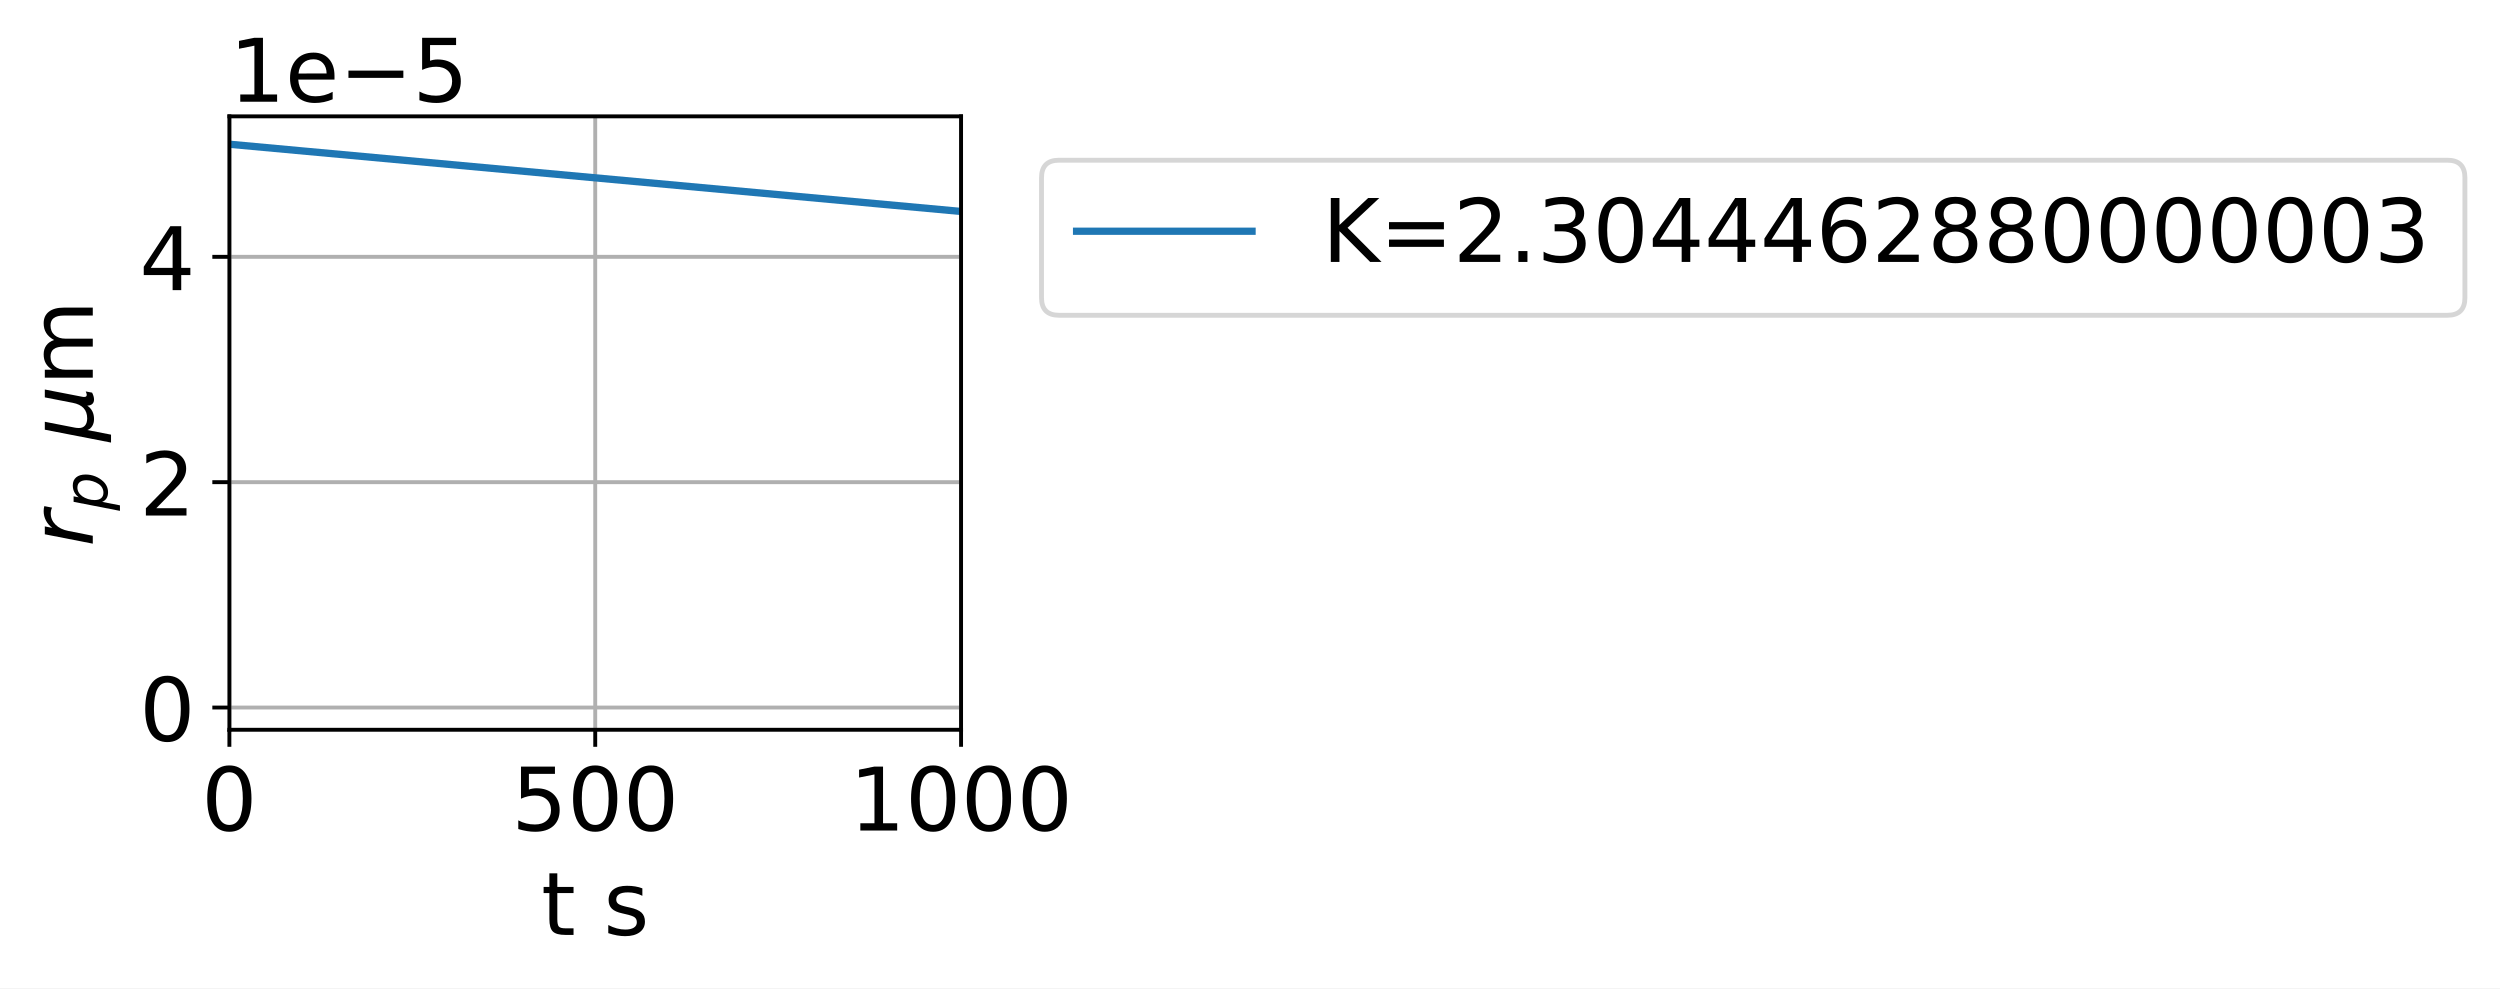
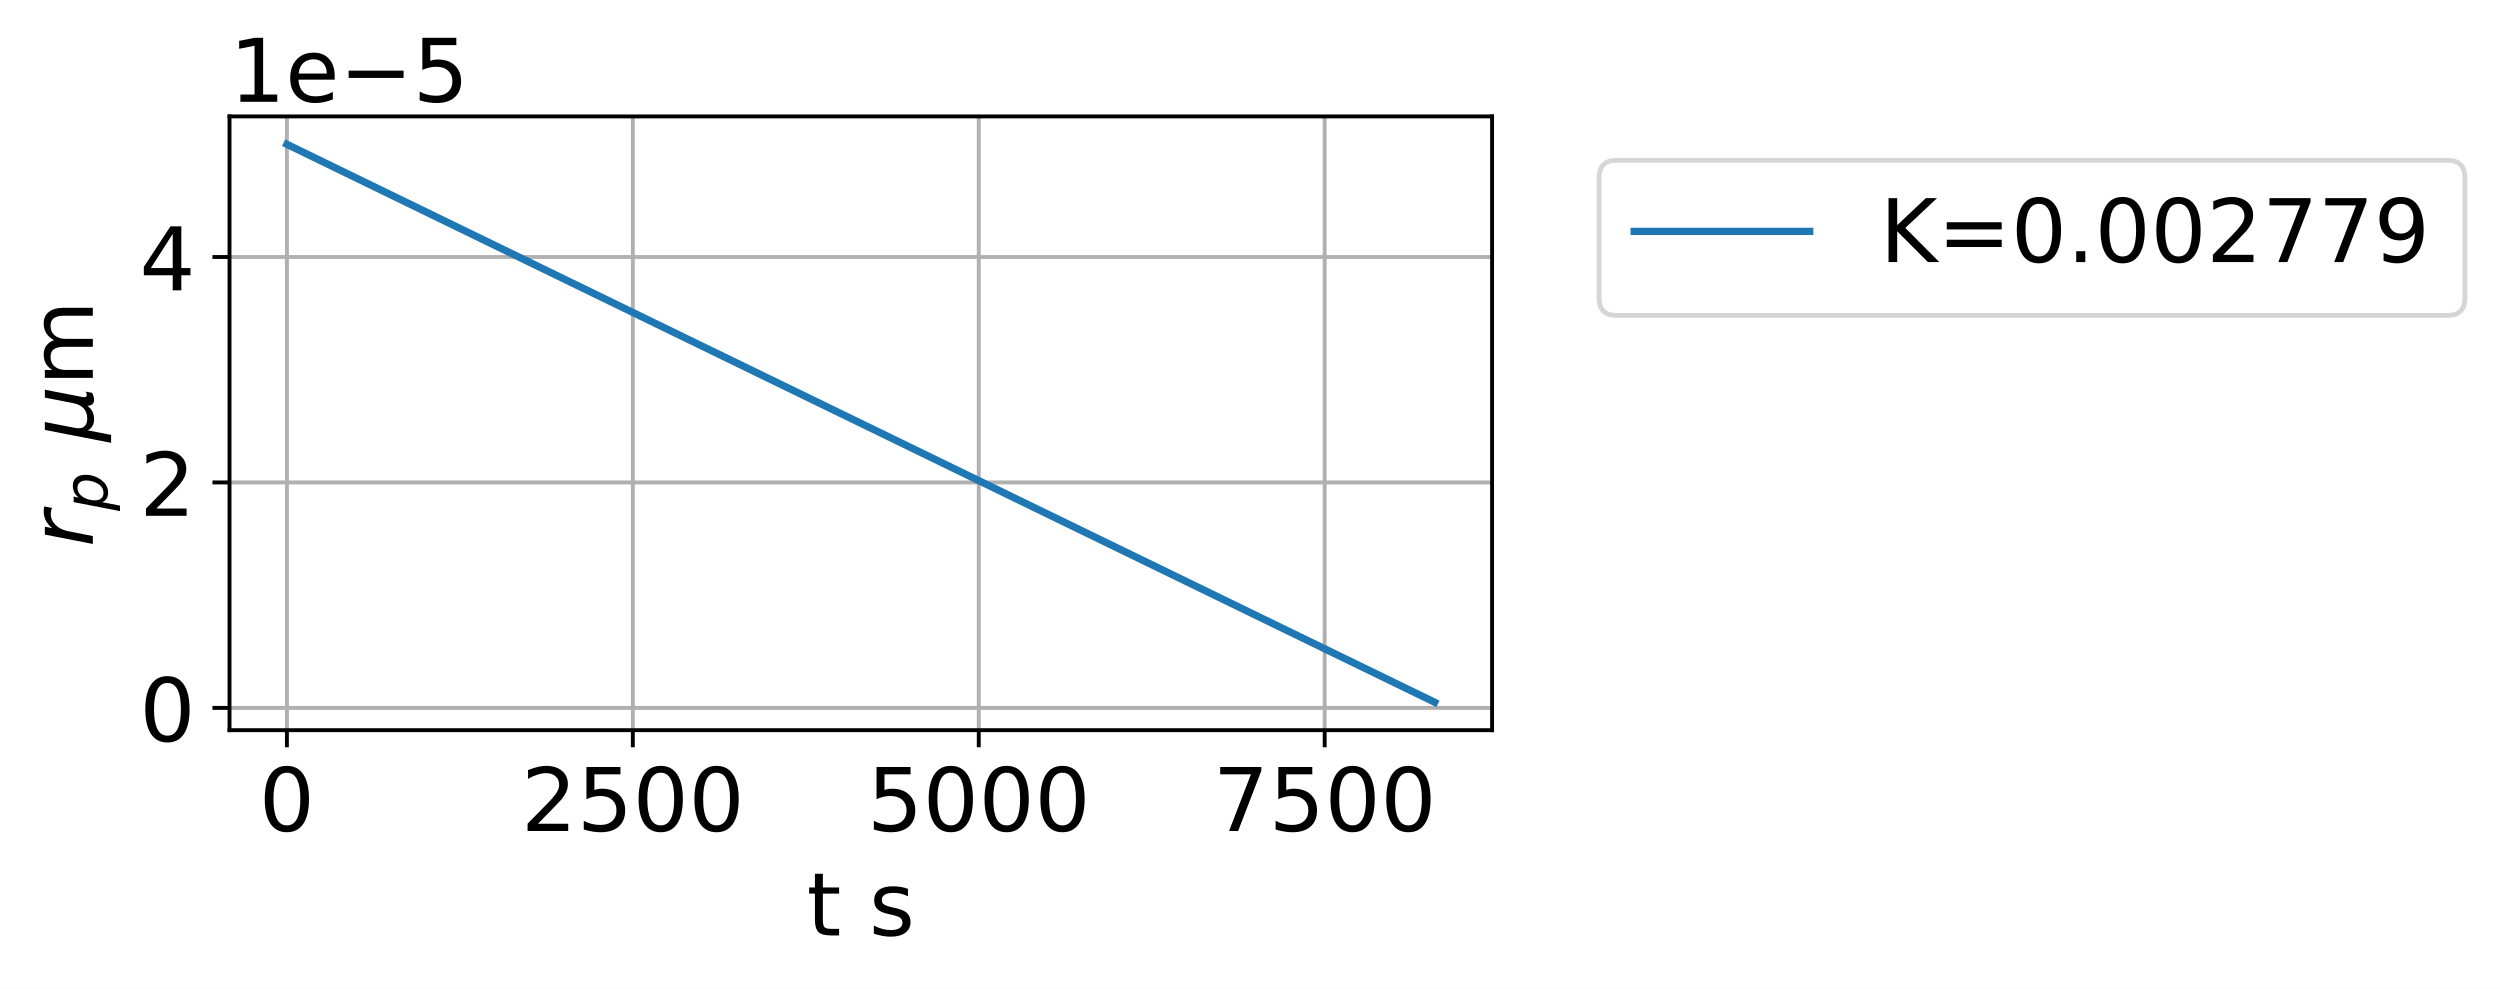
- <svg xmlns="http://www.w3.org/2000/svg" xmlns:xlink="http://www.w3.org/1999/xlink" width="513.032pt" height="202.8pt" viewBox="0 0 513.032 202.8" version="1.1">
+ <svg xmlns="http://www.w3.org/2000/svg" xmlns:xlink="http://www.w3.org/1999/xlink" width="512.746pt" height="202.8pt" viewBox="0 0 512.746 202.8" version="1.1">
  <defs>
    <style type="text/css">*{stroke-linejoin: round; stroke-linecap: butt}</style>
  </defs>
  <g id="figure_1">
    <g id="patch_1">
-       <path d="M 0 202.8  L 513.032 202.8  L 513.032 0  L 0 0  z " style="fill: #ffffff" />
+       <path d="M 0 202.8  L 512.746 202.8  L 512.746 0  L 0 0  z " style="fill: #ffffff" />
    </g>
    <g id="axes_1">
      <g id="patch_2">
-         <path d="M 47.073 149.758  L 197.224 149.758  L 197.224 23.877  L 47.073 23.877  z " style="fill: #ffffff" />
+         <path d="M 47.073 149.758  L 306.023 149.758  L 306.023 23.877  L 47.073 23.877  z " style="fill: #ffffff" />
      </g>
      <g id="matplotlib.axis_1">
        <g id="xtick_1">
          <g id="line2d_1">
-             <path d="M 47.073 149.758  L 47.073 23.877  " clip-path="url(#p569c25a17f)" style="fill: none; stroke: #b0b0b0; stroke-width: 0.8; stroke-linecap: square" />
+             <path d="M 58.844 149.758  L 58.844 23.877  " clip-path="url(#pa98a085e98)" style="fill: none; stroke: #b0b0b0; stroke-width: 0.8; stroke-linecap: square" />
          </g>
          <g id="line2d_2">
            <defs>
-               <path id="m653d9e9737" d="M 0 0  L 0 3.5  " style="stroke: #000000; stroke-width: 0.8" />
-             </defs>
-             <g>
-               <use xlink:href="#m653d9e9737" x="47.073" y="149.758" style="stroke: #000000; stroke-width: 0.8" />
+               <path id="m2a4d101402" d="M 0 0  L 0 3.5  " style="stroke: #000000; stroke-width: 0.8" />
+             </defs>
+             <g>
+               <use xlink:href="#m2a4d101402" x="58.844" y="149.758" style="stroke: #000000; stroke-width: 0.8" />
            </g>
          </g>
          <g id="text_1">
-             <g transform="translate(41.34687 170.4355) scale(0.18 -0.18)">
+             <g transform="translate(53.11732 170.4355) scale(0.18 -0.18)">
              <defs>
                <path id="DejaVuSans-30" d="M 2034 4250  Q 1547 4250 1301 3770  Q 1056 3291 1056 2328  Q 1056 1369 1301 889  Q 1547 409 2034 409  Q 2525 409 2770 889  Q 3016 1369 3016 2328  Q 3016 3291 2770 3770  Q 2525 4250 2034 4250  z M 2034 4750  Q 2819 4750 3233 4129  Q 3647 3509 3647 2328  Q 3647 1150 3233 529  Q 2819 -91 2034 -91  Q 1250 -91 836 529  Q 422 1150 422 2328  Q 422 3509 836 4129  Q 1250 4750 2034 4750  z " transform="scale(0.015625)" />
              </defs>
              <use xlink:href="#DejaVuSans-30" />
            </g>
          </g>
        </g>
        <g id="xtick_2">
          <g id="line2d_3">
-             <path d="M 122.149 149.758  L 122.149 23.877  " clip-path="url(#p569c25a17f)" style="fill: none; stroke: #b0b0b0; stroke-width: 0.8; stroke-linecap: square" />
+             <path d="M 129.793 149.758  L 129.793 23.877  " clip-path="url(#pa98a085e98)" style="fill: none; stroke: #b0b0b0; stroke-width: 0.8; stroke-linecap: square" />
          </g>
          <g id="line2d_4">
            <g>
-               <use xlink:href="#m653d9e9737" x="122.149" y="149.758" style="stroke: #000000; stroke-width: 0.8" />
+               <use xlink:href="#m2a4d101402" x="129.793" y="149.758" style="stroke: #000000; stroke-width: 0.8" />
            </g>
          </g>
          <g id="text_2">
-             <g transform="translate(104.9699 170.4355) scale(0.18 -0.18)">
-               <defs>
+             <g transform="translate(106.8876 170.4355) scale(0.18 -0.18)">
+               <defs>
+                 <path id="DejaVuSans-32" d="M 1228 531  L 3431 531  L 3431 0  L 469 0  L 469 531  Q 828 903 1448 1529  Q 2069 2156 2228 2338  Q 2531 2678 2651 2914  Q 2772 3150 2772 3378  Q 2772 3750 2511 3984  Q 2250 4219 1831 4219  Q 1534 4219 1204 4116  Q 875 4013 500 3803  L 500 4441  Q 881 4594 1212 4672  Q 1544 4750 1819 4750  Q 2544 4750 2975 4387  Q 3406 4025 3406 3419  Q 3406 3131 3298 2873  Q 3191 2616 2906 2266  Q 2828 2175 2409 1742  Q 1991 1309 1228 531  z " transform="scale(0.015625)" />
                <path id="DejaVuSans-35" d="M 691 4666  L 3169 4666  L 3169 4134  L 1269 4134  L 1269 2991  Q 1406 3038 1543 3061  Q 1681 3084 1819 3084  Q 2600 3084 3056 2656  Q 3513 2228 3513 1497  Q 3513 744 3044 326  Q 2575 -91 1722 -91  Q 1428 -91 1123 -41  Q 819 9 494 109  L 494 744  Q 775 591 1075 516  Q 1375 441 1709 441  Q 2250 441 2565 725  Q 2881 1009 2881 1497  Q 2881 1984 2565 2268  Q 2250 2553 1709 2553  Q 1456 2553 1204 2497  Q 953 2441 691 2322  L 691 4666  z " transform="scale(0.015625)" />
              </defs>
+               <use xlink:href="#DejaVuSans-32" />
+               <use xlink:href="#DejaVuSans-35" x="63.623" />
+               <use xlink:href="#DejaVuSans-30" x="127.246" />
+               <use xlink:href="#DejaVuSans-30" x="190.869" />
+             </g>
+           </g>
+         </g>
+         <g id="xtick_3">
+           <g id="line2d_5">
+             <path d="M 200.742 149.758  L 200.742 23.877  " clip-path="url(#pa98a085e98)" style="fill: none; stroke: #b0b0b0; stroke-width: 0.8; stroke-linecap: square" />
+           </g>
+           <g id="line2d_6">
+             <g>
+               <use xlink:href="#m2a4d101402" x="200.742" y="149.758" style="stroke: #000000; stroke-width: 0.8" />
+             </g>
+           </g>
+           <g id="text_3">
+             <g transform="translate(177.8366 170.4355) scale(0.18 -0.18)">
              <use xlink:href="#DejaVuSans-35" />
              <use xlink:href="#DejaVuSans-30" x="63.623" />
              <use xlink:href="#DejaVuSans-30" x="127.246" />
-             </g>
-           </g>
-         </g>
-         <g id="xtick_3">
-           <g id="line2d_5">
-             <path d="M 197.224 149.758  L 197.224 23.877  " clip-path="url(#p569c25a17f)" style="fill: none; stroke: #b0b0b0; stroke-width: 0.8; stroke-linecap: square" />
-           </g>
-           <g id="line2d_6">
-             <g>
-               <use xlink:href="#m653d9e9737" x="197.224" y="149.758" style="stroke: #000000; stroke-width: 0.8" />
-             </g>
-           </g>
-           <g id="text_3">
-             <g transform="translate(174.3191 170.4355) scale(0.18 -0.18)">
-               <defs>
-                 <path id="DejaVuSans-31" d="M 794 531  L 1825 531  L 1825 4091  L 703 3866  L 703 4441  L 1819 4666  L 2450 4666  L 2450 531  L 3481 531  L 3481 0  L 794 0  L 794 531  z " transform="scale(0.015625)" />
-               </defs>
-               <use xlink:href="#DejaVuSans-31" />
-               <use xlink:href="#DejaVuSans-30" x="63.623" />
+               <use xlink:href="#DejaVuSans-30" x="190.869" />
+             </g>
+           </g>
+         </g>
+         <g id="xtick_4">
+           <g id="line2d_7">
+             <path d="M 271.691 149.758  L 271.691 23.877  " clip-path="url(#pa98a085e98)" style="fill: none; stroke: #b0b0b0; stroke-width: 0.8; stroke-linecap: square" />
+           </g>
+           <g id="line2d_8">
+             <g>
+               <use xlink:href="#m2a4d101402" x="271.691" y="149.758" style="stroke: #000000; stroke-width: 0.8" />
+             </g>
+           </g>
+           <g id="text_4">
+             <g transform="translate(248.7856 170.4355) scale(0.18 -0.18)">
+               <defs>
+                 <path id="DejaVuSans-37" d="M 525 4666  L 3525 4666  L 3525 4397  L 1831 0  L 1172 0  L 2766 4134  L 525 4134  L 525 4666  z " transform="scale(0.015625)" />
+               </defs>
+               <use xlink:href="#DejaVuSans-37" />
+               <use xlink:href="#DejaVuSans-35" x="63.623" />
              <use xlink:href="#DejaVuSans-30" x="127.246" />
              <use xlink:href="#DejaVuSans-30" x="190.869" />
            </g>
          </g>
        </g>
-         <g id="text_4">
-           <g transform="translate(111.0716 191.8561) scale(0.18 -0.18)">
+         <g id="text_5">
+           <g transform="translate(165.471 191.8561) scale(0.18 -0.18)">
            <defs>
              <path id="DejaVuSans-74" d="M 1172 4494  L 1172 3500  L 2356 3500  L 2356 3053  L 1172 3053  L 1172 1153  Q 1172 725 1289 603  Q 1406 481 1766 481  L 2356 481  L 2356 0  L 1766 0  Q 1100 0 847 248  Q 594 497 594 1153  L 594 3053  L 172 3053  L 172 3500  L 594 3500  L 594 4494  L 1172 4494  z " transform="scale(0.015625)" />
              <path id="DejaVuSans-20" transform="scale(0.015625)" />
              <path id="DejaVuSans-73" d="M 2834 3397  L 2834 2853  Q 2591 2978 2328 3040  Q 2066 3103 1784 3103  Q 1356 3103 1142 2972  Q 928 2841 928 2578  Q 928 2378 1081 2264  Q 1234 2150 1697 2047  L 1894 2003  Q 2506 1872 2764 1633  Q 3022 1394 3022 966  Q 3022 478 2636 193  Q 2250 -91 1575 -91  Q 1294 -91 989 -36  Q 684 19 347 128  L 347 722  Q 666 556 975 473  Q 1284 391 1588 391  Q 1994 391 2212 530  Q 2431 669 2431 922  Q 2431 1156 2273 1281  Q 2116 1406 1581 1522  L 1381 1569  Q 847 1681 609 1914  Q 372 2147 372 2553  Q 372 3047 722 3315  Q 1072 3584 1716 3584  Q 2034 3584 2315 3537  Q 2597 3491 2834 3397  z " transform="scale(0.015625)" />
            </defs>
            <use xlink:href="#DejaVuSans-74" />
            <use xlink:href="#DejaVuSans-20" x="39.209" />
            <use xlink:href="#DejaVuSans-73" x="70.996" />
          </g>
        </g>
      </g>
      <g id="matplotlib.axis_2">
        <g id="ytick_1">
-           <g id="line2d_7">
-             <path d="M 47.073 145.192  L 197.224 145.192  " clip-path="url(#p569c25a17f)" style="fill: none; stroke: #b0b0b0; stroke-width: 0.8; stroke-linecap: square" />
-           </g>
-           <g id="line2d_8">
-             <defs>
-               <path id="m309aef6b69" d="M 0 0  L -3.5 0  " style="stroke: #000000; stroke-width: 0.8" />
-             </defs>
-             <g>
-               <use xlink:href="#m309aef6b69" x="47.073" y="145.192" style="stroke: #000000; stroke-width: 0.8" />
-             </g>
-           </g>
-           <g id="text_5">
+           <g id="line2d_9">
+             <path d="M 47.073 145.192  L 306.023 145.192  " clip-path="url(#pa98a085e98)" style="fill: none; stroke: #b0b0b0; stroke-width: 0.8; stroke-linecap: square" />
+           </g>
+           <g id="line2d_10">
+             <defs>
+               <path id="mba223bad8d" d="M 0 0  L -3.5 0  " style="stroke: #000000; stroke-width: 0.8" />
+             </defs>
+             <g>
+               <use xlink:href="#mba223bad8d" x="47.073" y="145.192" style="stroke: #000000; stroke-width: 0.8" />
+             </g>
+           </g>
+           <g id="text_6">
            <g transform="translate(28.62063 152.0308) scale(0.18 -0.18)">
              <use xlink:href="#DejaVuSans-30" />
            </g>
          </g>
        </g>
        <g id="ytick_2">
-           <g id="line2d_9">
-             <path d="M 47.073 98.949  L 197.224 98.949  " clip-path="url(#p569c25a17f)" style="fill: none; stroke: #b0b0b0; stroke-width: 0.8; stroke-linecap: square" />
-           </g>
-           <g id="line2d_10">
-             <g>
-               <use xlink:href="#m309aef6b69" x="47.073" y="98.949" style="stroke: #000000; stroke-width: 0.8" />
-             </g>
-           </g>
-           <g id="text_6">
+           <g id="line2d_11">
+             <path d="M 47.073 98.949  L 306.023 98.949  " clip-path="url(#pa98a085e98)" style="fill: none; stroke: #b0b0b0; stroke-width: 0.8; stroke-linecap: square" />
+           </g>
+           <g id="line2d_12">
+             <g>
+               <use xlink:href="#mba223bad8d" x="47.073" y="98.949" style="stroke: #000000; stroke-width: 0.8" />
+             </g>
+           </g>
+           <g id="text_7">
            <g transform="translate(28.62063 105.788) scale(0.18 -0.18)">
-               <defs>
-                 <path id="DejaVuSans-32" d="M 1228 531  L 3431 531  L 3431 0  L 469 0  L 469 531  Q 828 903 1448 1529  Q 2069 2156 2228 2338  Q 2531 2678 2651 2914  Q 2772 3150 2772 3378  Q 2772 3750 2511 3984  Q 2250 4219 1831 4219  Q 1534 4219 1204 4116  Q 875 4013 500 3803  L 500 4441  Q 881 4594 1212 4672  Q 1544 4750 1819 4750  Q 2544 4750 2975 4387  Q 3406 4025 3406 3419  Q 3406 3131 3298 2873  Q 3191 2616 2906 2266  Q 2828 2175 2409 1742  Q 1991 1309 1228 531  z " transform="scale(0.015625)" />
-               </defs>
              <use xlink:href="#DejaVuSans-32" />
            </g>
          </g>
        </g>
        <g id="ytick_3">
-           <g id="line2d_11">
-             <path d="M 47.073 52.707  L 197.224 52.707  " clip-path="url(#p569c25a17f)" style="fill: none; stroke: #b0b0b0; stroke-width: 0.8; stroke-linecap: square" />
-           </g>
-           <g id="line2d_12">
-             <g>
-               <use xlink:href="#m309aef6b69" x="47.073" y="52.707" style="stroke: #000000; stroke-width: 0.8" />
-             </g>
-           </g>
-           <g id="text_7">
+           <g id="line2d_13">
+             <path d="M 47.073 52.707  L 306.023 52.707  " clip-path="url(#pa98a085e98)" style="fill: none; stroke: #b0b0b0; stroke-width: 0.8; stroke-linecap: square" />
+           </g>
+           <g id="line2d_14">
+             <g>
+               <use xlink:href="#mba223bad8d" x="47.073" y="52.707" style="stroke: #000000; stroke-width: 0.8" />
+             </g>
+           </g>
+           <g id="text_8">
            <g transform="translate(28.62063 59.54523) scale(0.18 -0.18)">
              <defs>
                <path id="DejaVuSans-34" d="M 2419 4116  L 825 1625  L 2419 1625  L 2419 4116  z M 2253 4666  L 3047 4666  L 3047 1625  L 3713 1625  L 3713 1100  L 3047 1100  L 3047 0  L 2419 0  L 2419 1100  L 313 1100  L 313 1709  L 2253 4666  z " transform="scale(0.015625)" />
              </defs>
              <use xlink:href="#DejaVuSans-34" />
            </g>
          </g>
        </g>
-         <g id="text_8">
+         <g id="text_9">
          <g transform="translate(19.04062 112.1977) rotate(-90) scale(0.18 -0.18)">
            <defs>
              <path id="DejaVuSans-Oblique-72" d="M 2853 2969  Q 2766 3016 2653 3041  Q 2541 3066 2413 3066  Q 1953 3066 1609 2717  Q 1266 2369 1153 1784  L 800 0  L 225 0  L 909 3500  L 1484 3500  L 1375 2956  Q 1603 3259 1920 3421  Q 2238 3584 2597 3584  Q 2691 3584 2781 3573  Q 2872 3563 2963 3538  L 2853 2969  z " transform="scale(0.015625)" />
              <path id="DejaVuSans-Oblique-70" d="M 3175 2156  Q 3175 2616 2975 2859  Q 2775 3103 2400 3103  Q 2144 3103 1911 2972  Q 1678 2841 1497 2591  Q 1319 2344 1212 1994  Q 1106 1644 1106 1300  Q 1106 863 1306 627  Q 1506 391 1875 391  Q 2147 391 2380 519  Q 2613 647 2778 891  Q 2956 1147 3065 1494  Q 3175 1841 3175 2156  z M 1394 2969  Q 1625 3272 1939 3428  Q 2253 3584 2638 3584  Q 3175 3584 3472 3232  Q 3769 2881 3769 2247  Q 3769 1728 3584 1258  Q 3400 788 3053 416  Q 2822 169 2531 39  Q 2241 -91 1919 -91  Q 1547 -91 1294 64  Q 1041 219 916 525  L 556 -1331  L -19 -1331  L 922 3500  L 1497 3500  L 1394 2969  z " transform="scale(0.015625)" />
              <path id="DejaVuSans-Oblique-3bc" d="M -84 -1331  L 856 3500  L 1434 3500  L 1009 1322  Q 997 1256 987 1175  Q 978 1094 978 1013  Q 978 722 1161 565  Q 1344 409 1684 409  Q 2147 409 2431 671  Q 2716 934 2816 1459  L 3213 3500  L 3788 3500  L 3266 809  Q 3253 750 3248 706  Q 3244 663 3244 628  Q 3244 531 3283 486  Q 3322 441 3406 441  Q 3438 441 3492 456  Q 3547 472 3647 513  L 3559 50  Q 3422 -19 3297 -55  Q 3172 -91 3053 -91  Q 2847 -91 2730 40  Q 2613 172 2613 403  Q 2438 153 2195 31  Q 1953 -91 1625 -91  Q 1334 -91 1117 43  Q 900 178 831 397  L 494 -1331  L -84 -1331  z " transform="scale(0.015625)" />
              <path id="DejaVuSans-6d" d="M 3328 2828  Q 3544 3216 3844 3400  Q 4144 3584 4550 3584  Q 5097 3584 5394 3201  Q 5691 2819 5691 2113  L 5691 0  L 5113 0  L 5113 2094  Q 5113 2597 4934 2840  Q 4756 3084 4391 3084  Q 3944 3084 3684 2787  Q 3425 2491 3425 1978  L 3425 0  L 2847 0  L 2847 2094  Q 2847 2600 2669 2842  Q 2491 3084 2119 3084  Q 1678 3084 1418 2786  Q 1159 2488 1159 1978  L 1159 0  L 581 0  L 581 3500  L 1159 3500  L 1159 2956  Q 1356 3278 1631 3431  Q 1906 3584 2284 3584  Q 2666 3584 2933 3390  Q 3200 3197 3328 2828  z " transform="scale(0.015625)" />
            </defs>
            <use xlink:href="#DejaVuSans-Oblique-72" />
            <use xlink:href="#DejaVuSans-Oblique-70" transform="translate(41.11328 -16.40625) scale(0.7)" />
            <use xlink:href="#DejaVuSans-20" transform="translate(88.28125 0)" />
            <use xlink:href="#DejaVuSans-Oblique-3bc" transform="translate(120.0684 0)" />
            <use xlink:href="#DejaVuSans-6d" transform="translate(183.6914 0)" />
          </g>
        </g>
-         <g id="text_9">
+         <g id="text_10">
          <g transform="translate(47.07312 20.87719) scale(0.18 -0.18)">
            <defs>
+               <path id="DejaVuSans-31" d="M 794 531  L 1825 531  L 1825 4091  L 703 3866  L 703 4441  L 1819 4666  L 2450 4666  L 2450 531  L 3481 531  L 3481 0  L 794 0  L 794 531  z " transform="scale(0.015625)" />
              <path id="DejaVuSans-65" d="M 3597 1894  L 3597 1613  L 953 1613  Q 991 1019 1311 708  Q 1631 397 2203 397  Q 2534 397 2845 478  Q 3156 559 3463 722  L 3463 178  Q 3153 47 2828 -22  Q 2503 -91 2169 -91  Q 1331 -91 842 396  Q 353 884 353 1716  Q 353 2575 817 3079  Q 1281 3584 2069 3584  Q 2775 3584 3186 3129  Q 3597 2675 3597 1894  z M 3022 2063  Q 3016 2534 2758 2815  Q 2500 3097 2075 3097  Q 1594 3097 1305 2825  Q 1016 2553 972 2059  L 3022 2063  z " transform="scale(0.015625)" />
              <path id="DejaVuSans-2212" d="M 678 2272  L 4684 2272  L 4684 1741  L 678 1741  L 678 2272  z " transform="scale(0.015625)" />
            </defs>
            <use xlink:href="#DejaVuSans-31" />
            <use xlink:href="#DejaVuSans-65" x="63.623" />
            <use xlink:href="#DejaVuSans-2212" x="125.146" />
            <use xlink:href="#DejaVuSans-35" x="208.936" />
          </g>
        </g>
      </g>
-       <g id="line2d_13">
-         <path d="M 47.073 29.599  L 197.374 43.409  L 197.374 43.409  " clip-path="url(#p569c25a17f)" style="fill: none; stroke: #1f77b4; stroke-width: 1.5; stroke-linecap: square" />
+       <g id="line2d_15">
+         <path d="M 58.844 29.599  L 294.252 144.036  L 294.252 144.036  " clip-path="url(#pa98a085e98)" style="fill: none; stroke: #1f77b4; stroke-width: 1.5; stroke-linecap: square" />
      </g>
      <g id="patch_3">
        <path d="M 47.073 149.758  L 47.073 23.877  " style="fill: none; stroke: #000000; stroke-width: 0.8; stroke-linejoin: miter; stroke-linecap: square" />
      </g>
      <g id="patch_4">
-         <path d="M 197.224 149.758  L 197.224 23.877  " style="fill: none; stroke: #000000; stroke-width: 0.8; stroke-linejoin: miter; stroke-linecap: square" />
+         <path d="M 306.023 149.758  L 306.023 23.877  " style="fill: none; stroke: #000000; stroke-width: 0.8; stroke-linejoin: miter; stroke-linecap: square" />
      </g>
      <g id="patch_5">
-         <path d="M 47.073 149.758  L 197.224 149.758  " style="fill: none; stroke: #000000; stroke-width: 0.8; stroke-linejoin: miter; stroke-linecap: square" />
+         <path d="M 47.073 149.758  L 306.023 149.758  " style="fill: none; stroke: #000000; stroke-width: 0.8; stroke-linejoin: miter; stroke-linecap: square" />
      </g>
      <g id="patch_6">
-         <path d="M 47.073 23.877  L 197.224 23.877  " style="fill: none; stroke: #000000; stroke-width: 0.8; stroke-linejoin: miter; stroke-linecap: square" />
+         <path d="M 47.073 23.877  L 306.023 23.877  " style="fill: none; stroke: #000000; stroke-width: 0.8; stroke-linejoin: miter; stroke-linecap: square" />
      </g>
      <g id="legend_1">
        <g id="patch_7">
-           <path d="M 217.332 64.698  L 502.232 64.698  Q 505.832 64.698 505.832 61.098  L 505.832 36.477  Q 505.832 32.877 502.232 32.877  L 217.332 32.877  Q 213.732 32.877 213.732 36.477  L 213.732 61.098  Q 213.732 64.698 217.332 64.698  z " style="fill: #ffffff; opacity: 0.8; stroke: #cccccc; stroke-linejoin: miter" />
-         </g>
-         <g id="line2d_14">
-           <path d="M 220.932 47.454  L 238.932 47.454  L 256.932 47.454  " style="fill: none; stroke: #1f77b4; stroke-width: 1.5; stroke-linecap: square" />
-         </g>
-         <g id="text_10">
-           <g transform="translate(271.3317 53.75438) scale(0.18 -0.18)">
+           <path d="M 331.57 64.698  L 501.946 64.698  Q 505.546 64.698 505.546 61.098  L 505.546 36.477  Q 505.546 32.877 501.946 32.877  L 331.57 32.877  Q 327.97 32.877 327.97 36.477  L 327.97 61.098  Q 327.97 64.698 331.57 64.698  z " style="fill: #ffffff; opacity: 0.8; stroke: #cccccc; stroke-linejoin: miter" />
+         </g>
+         <g id="line2d_16">
+           <path d="M 335.17 47.454  L 353.17 47.454  L 371.17 47.454  " style="fill: none; stroke: #1f77b4; stroke-width: 1.5; stroke-linecap: square" />
+         </g>
+         <g id="text_11">
+           <g transform="translate(385.5703 53.75438) scale(0.18 -0.18)">
            <defs>
              <path id="DejaVuSans-4b" d="M 628 4666  L 1259 4666  L 1259 2694  L 3353 4666  L 4166 4666  L 1850 2491  L 4331 0  L 3500 0  L 1259 2247  L 1259 0  L 628 0  L 628 4666  z " transform="scale(0.015625)" />
              <path id="DejaVuSans-3d" d="M 678 2906  L 4684 2906  L 4684 2381  L 678 2381  L 678 2906  z M 678 1631  L 4684 1631  L 4684 1100  L 678 1100  L 678 1631  z " transform="scale(0.015625)" />
              <path id="DejaVuSans-2e" d="M 684 794  L 1344 794  L 1344 0  L 684 0  L 684 794  z " transform="scale(0.015625)" />
-               <path id="DejaVuSans-33" d="M 2597 2516  Q 3050 2419 3304 2112  Q 3559 1806 3559 1356  Q 3559 666 3084 287  Q 2609 -91 1734 -91  Q 1441 -91 1130 -33  Q 819 25 488 141  L 488 750  Q 750 597 1062 519  Q 1375 441 1716 441  Q 2309 441 2620 675  Q 2931 909 2931 1356  Q 2931 1769 2642 2001  Q 2353 2234 1838 2234  L 1294 2234  L 1294 2753  L 1863 2753  Q 2328 2753 2575 2939  Q 2822 3125 2822 3475  Q 2822 3834 2567 4026  Q 2313 4219 1838 4219  Q 1578 4219 1281 4162  Q 984 4106 628 3988  L 628 4550  Q 988 4650 1302 4700  Q 1616 4750 1894 4750  Q 2613 4750 3031 4423  Q 3450 4097 3450 3541  Q 3450 3153 3228 2886  Q 3006 2619 2597 2516  z " transform="scale(0.015625)" />
-               <path id="DejaVuSans-36" d="M 2113 2584  Q 1688 2584 1439 2293  Q 1191 2003 1191 1497  Q 1191 994 1439 701  Q 1688 409 2113 409  Q 2538 409 2786 701  Q 3034 994 3034 1497  Q 3034 2003 2786 2293  Q 2538 2584 2113 2584  z M 3366 4563  L 3366 3988  Q 3128 4100 2886 4159  Q 2644 4219 2406 4219  Q 1781 4219 1451 3797  Q 1122 3375 1075 2522  Q 1259 2794 1537 2939  Q 1816 3084 2150 3084  Q 2853 3084 3261 2657  Q 3669 2231 3669 1497  Q 3669 778 3244 343  Q 2819 -91 2113 -91  Q 1303 -91 875 529  Q 447 1150 447 2328  Q 447 3434 972 4092  Q 1497 4750 2381 4750  Q 2619 4750 2861 4703  Q 3103 4656 3366 4563  z " transform="scale(0.015625)" />
-               <path id="DejaVuSans-38" d="M 2034 2216  Q 1584 2216 1326 1975  Q 1069 1734 1069 1313  Q 1069 891 1326 650  Q 1584 409 2034 409  Q 2484 409 2743 651  Q 3003 894 3003 1313  Q 3003 1734 2745 1975  Q 2488 2216 2034 2216  z M 1403 2484  Q 997 2584 770 2862  Q 544 3141 544 3541  Q 544 4100 942 4425  Q 1341 4750 2034 4750  Q 2731 4750 3128 4425  Q 3525 4100 3525 3541  Q 3525 3141 3298 2862  Q 3072 2584 2669 2484  Q 3125 2378 3379 2068  Q 3634 1759 3634 1313  Q 3634 634 3220 271  Q 2806 -91 2034 -91  Q 1263 -91 848 271  Q 434 634 434 1313  Q 434 1759 690 2068  Q 947 2378 1403 2484  z M 1172 3481  Q 1172 3119 1398 2916  Q 1625 2713 2034 2713  Q 2441 2713 2670 2916  Q 2900 3119 2900 3481  Q 2900 3844 2670 4047  Q 2441 4250 2034 4250  Q 1625 4250 1398 4047  Q 1172 3844 1172 3481  z " transform="scale(0.015625)" />
+               <path id="DejaVuSans-39" d="M 703 97  L 703 672  Q 941 559 1184 500  Q 1428 441 1663 441  Q 2288 441 2617 861  Q 2947 1281 2994 2138  Q 2813 1869 2534 1725  Q 2256 1581 1919 1581  Q 1219 1581 811 2004  Q 403 2428 403 3163  Q 403 3881 828 4315  Q 1253 4750 1959 4750  Q 2769 4750 3195 4129  Q 3622 3509 3622 2328  Q 3622 1225 3098 567  Q 2575 -91 1691 -91  Q 1453 -91 1209 -44  Q 966 3 703 97  z M 1959 2075  Q 2384 2075 2632 2365  Q 2881 2656 2881 3163  Q 2881 3666 2632 3958  Q 2384 4250 1959 4250  Q 1534 4250 1286 3958  Q 1038 3666 1038 3163  Q 1038 2656 1286 2365  Q 1534 2075 1959 2075  z " transform="scale(0.015625)" />
            </defs>
            <use xlink:href="#DejaVuSans-4b" />
            <use xlink:href="#DejaVuSans-3d" x="65.576" />
-             <use xlink:href="#DejaVuSans-32" x="149.365" />
+             <use xlink:href="#DejaVuSans-30" x="149.365" />
            <use xlink:href="#DejaVuSans-2e" x="212.988" />
-             <use xlink:href="#DejaVuSans-33" x="244.775" />
+             <use xlink:href="#DejaVuSans-30" x="244.775" />
            <use xlink:href="#DejaVuSans-30" x="308.398" />
-             <use xlink:href="#DejaVuSans-34" x="372.021" />
-             <use xlink:href="#DejaVuSans-34" x="435.645" />
-             <use xlink:href="#DejaVuSans-34" x="499.268" />
-             <use xlink:href="#DejaVuSans-36" x="562.891" />
-             <use xlink:href="#DejaVuSans-32" x="626.514" />
-             <use xlink:href="#DejaVuSans-38" x="690.137" />
-             <use xlink:href="#DejaVuSans-38" x="753.76" />
-             <use xlink:href="#DejaVuSans-30" x="817.383" />
-             <use xlink:href="#DejaVuSans-30" x="881.006" />
-             <use xlink:href="#DejaVuSans-30" x="944.629" />
-             <use xlink:href="#DejaVuSans-30" x="1008.252" />
-             <use xlink:href="#DejaVuSans-30" x="1071.875" />
-             <use xlink:href="#DejaVuSans-30" x="1135.498" />
-             <use xlink:href="#DejaVuSans-33" x="1199.121" />
+             <use xlink:href="#DejaVuSans-32" x="372.021" />
+             <use xlink:href="#DejaVuSans-37" x="435.645" />
+             <use xlink:href="#DejaVuSans-37" x="499.268" />
+             <use xlink:href="#DejaVuSans-39" x="562.891" />
          </g>
        </g>
      </g>
    </g>
  </g>
  <defs>
-     <clipPath id="p569c25a17f">
-       <rect x="47.073" y="23.877" width="150.151" height="125.881" />
+     <clipPath id="pa98a085e98">
+       <rect x="47.073" y="23.877" width="258.95" height="125.881" />
    </clipPath>
  </defs>
</svg>
